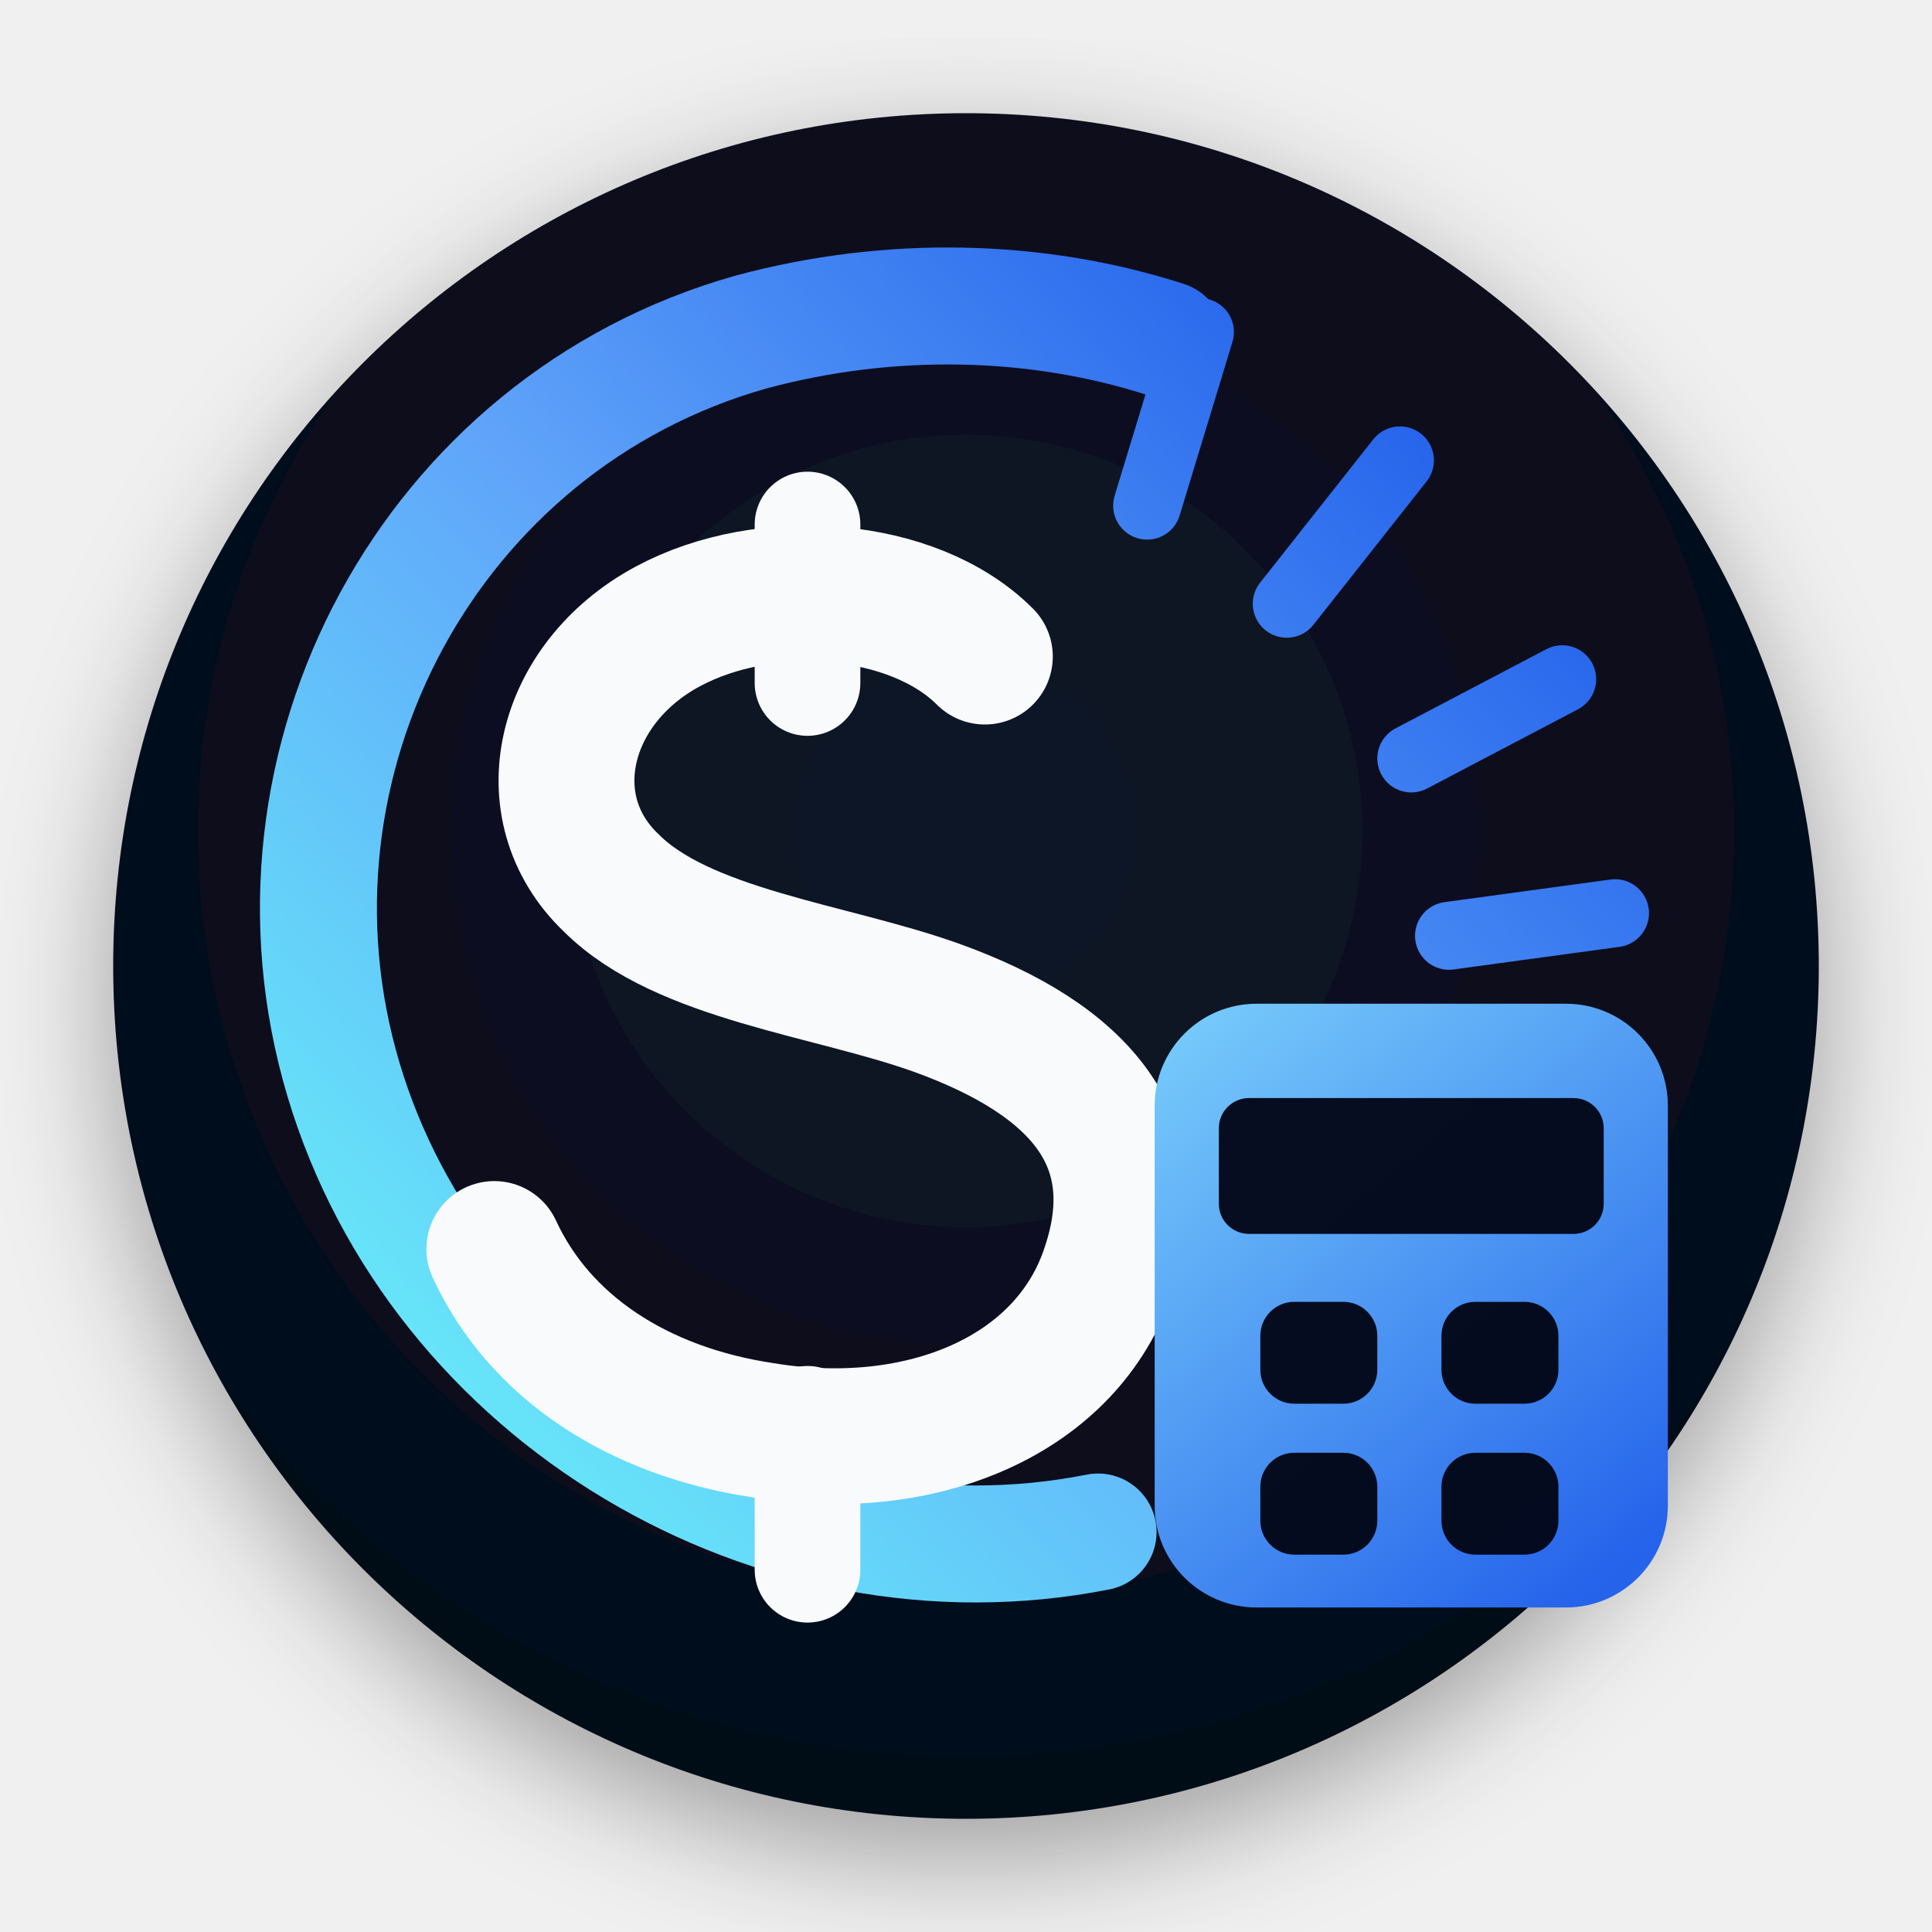
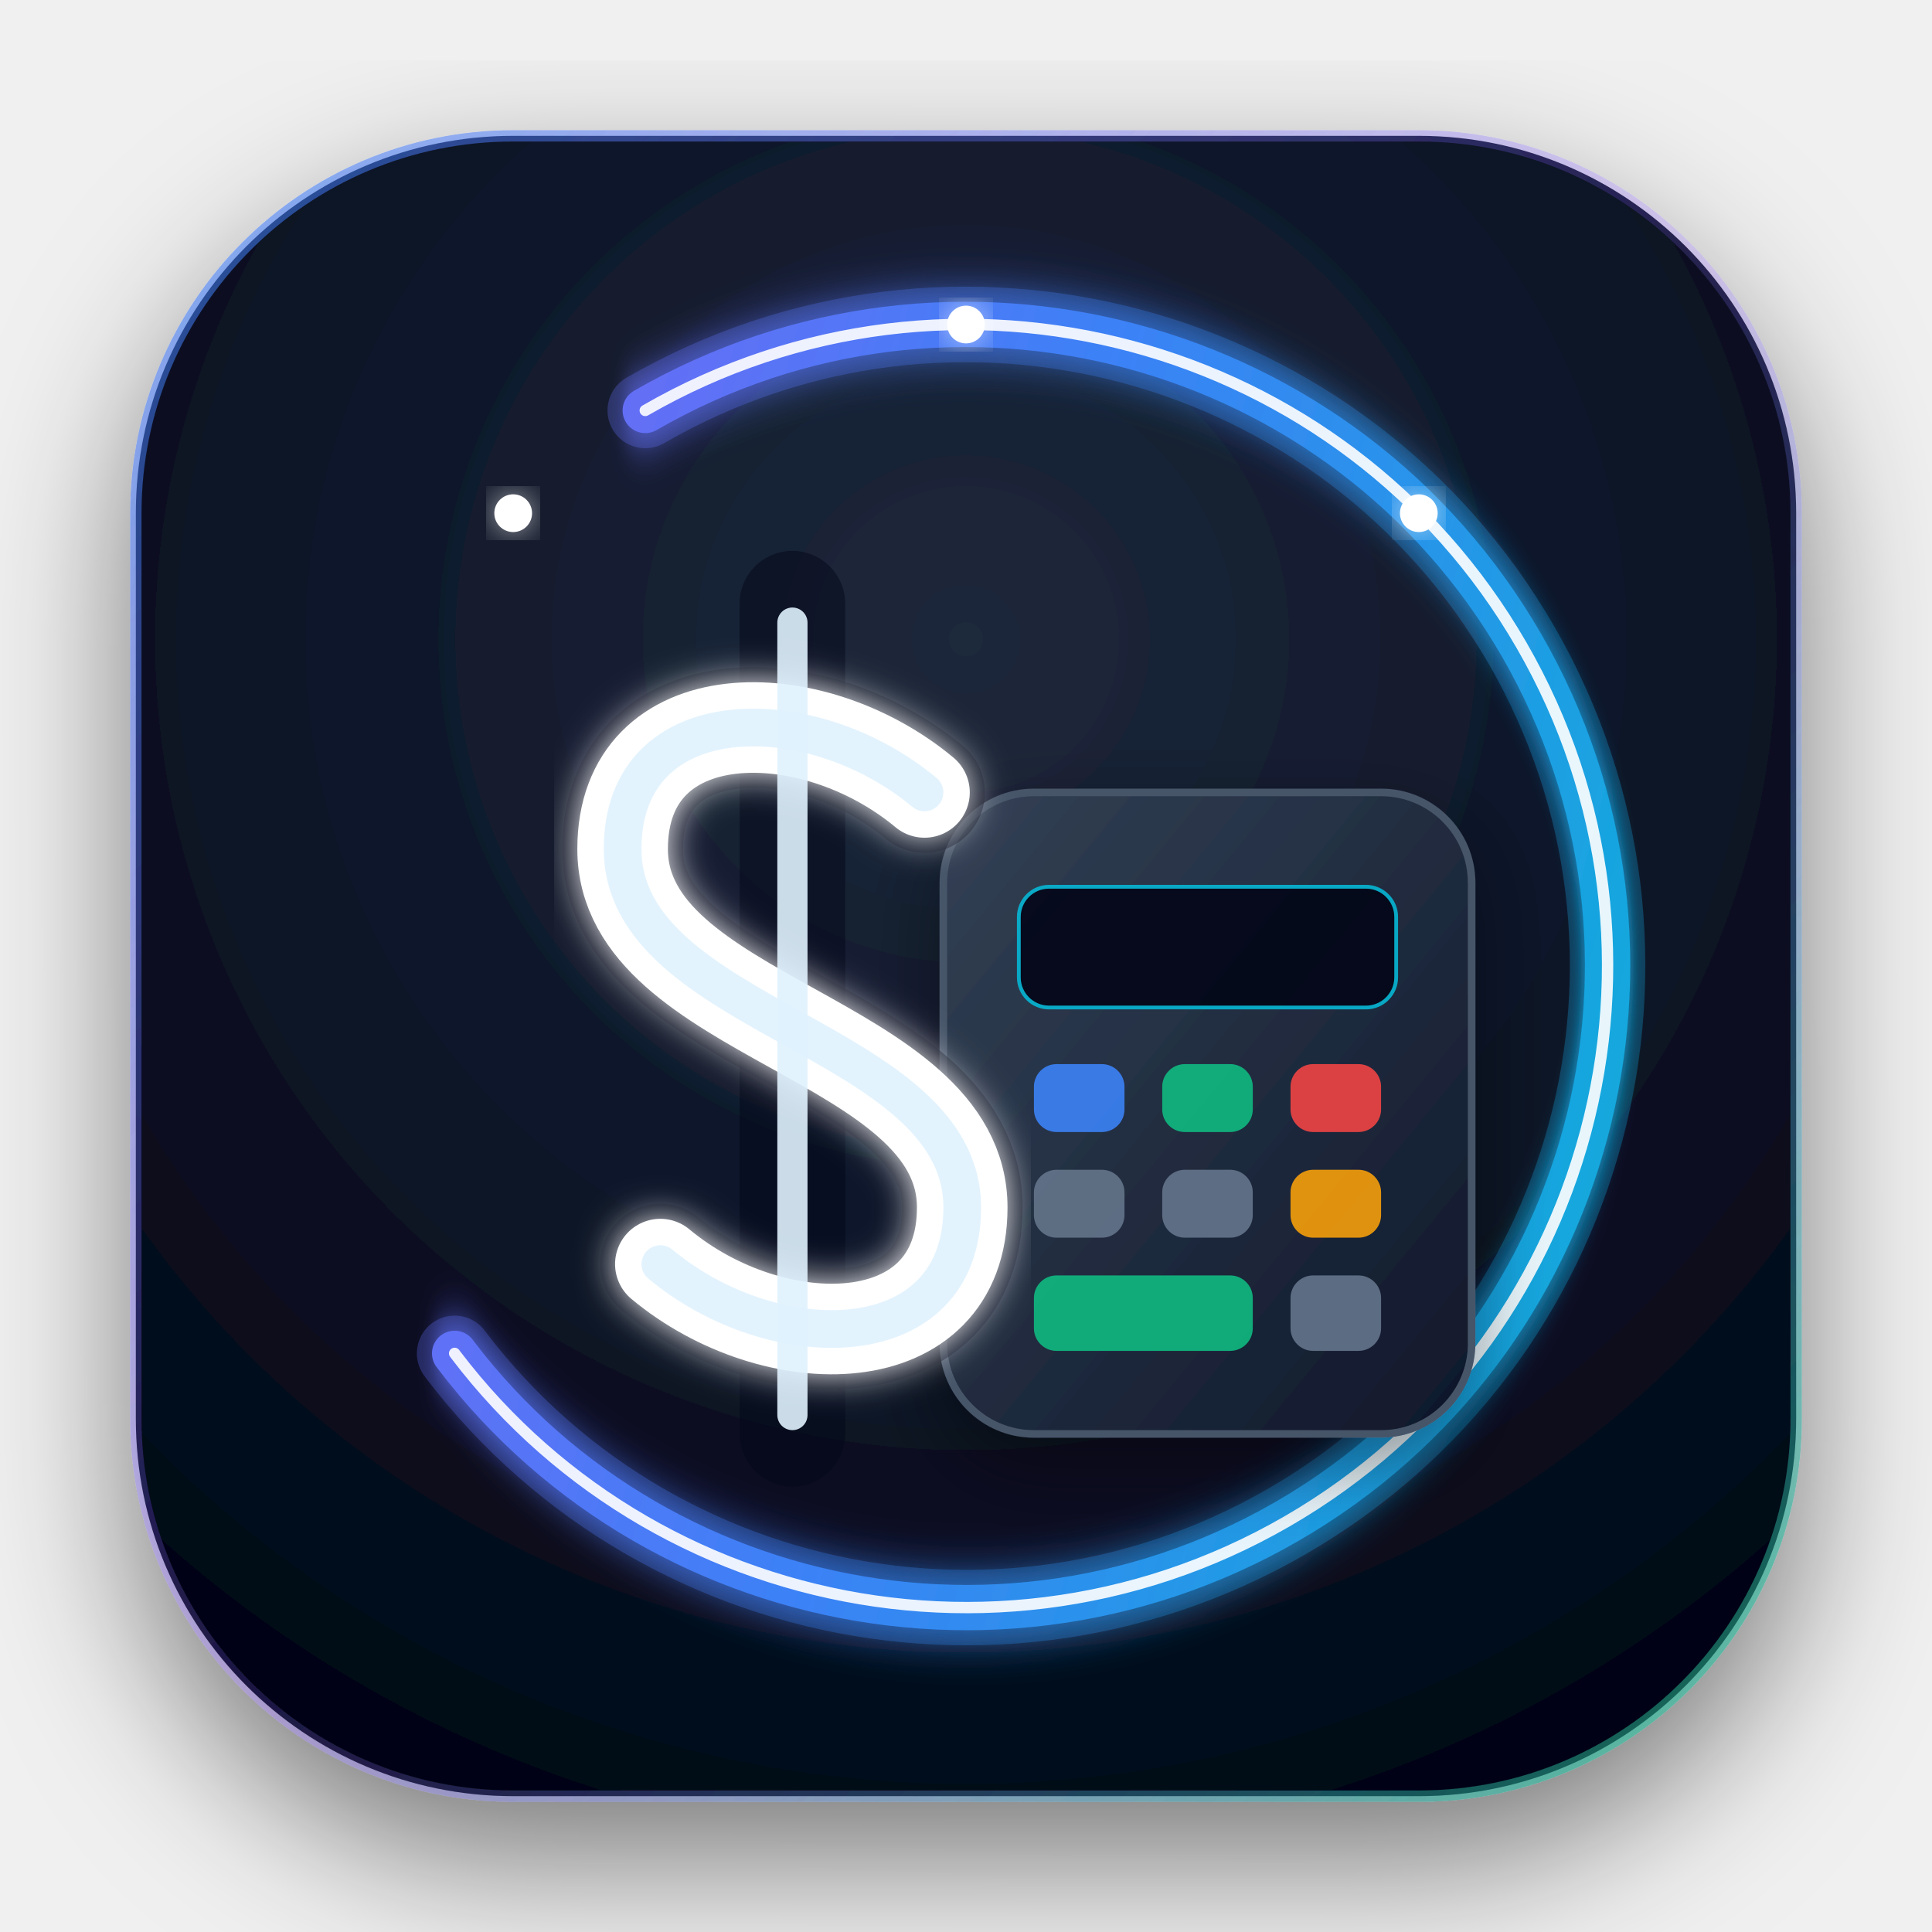
<svg xmlns="http://www.w3.org/2000/svg" width="512" height="512" viewBox="0 0 512 512" fill="none">
  <defs>
-     <radialGradient id="bgGradient" cx="50%" cy="42%" r="65%">
-       <stop offset="0%" stop-color="#111827" />
+     <radialGradient id="bgGradient" cx="50%" cy="30%" r="75%">
+       <stop offset="0%" stop-color="#1E293B" />
+       <stop offset="50%" stop-color="#0F172A" />
      <stop offset="100%" stop-color="#020617" />
    </radialGradient>
-     <linearGradient id="blueGradient" x1="120" y1="380" x2="390" y2="120" gradientUnits="userSpaceOnUse">
-       <stop offset="0%" stop-color="#67E8F9" />
-       <stop offset="50%" stop-color="#60A5FA" />
-       <stop offset="100%" stop-color="#2563EB" />
+     <linearGradient id="borderGradient" x1="0%" y1="0%" x2="100%" y2="100%">
+       <stop offset="0%" stop-color="#3B82F6" stop-opacity="0.6" />
+       <stop offset="50%" stop-color="#8B5CF6" stop-opacity="0.2" />
+       <stop offset="100%" stop-color="#10B981" stop-opacity="0.6" />
    </linearGradient>
-     <linearGradient id="calculatorGradient" x1="300" y1="260" x2="430" y2="415" gradientUnits="userSpaceOnUse">
-       <stop offset="0%" stop-color="#7DD3FC" />
-       <stop offset="100%" stop-color="#2563EB" />
+     <linearGradient id="arcGradient" x1="0%" y1="100%" x2="100%" y2="0%">
+       <stop offset="0%" stop-color="#06B6D4" />
+       <stop offset="50%" stop-color="#3B82F6" />
+       <stop offset="100%" stop-color="#8B5CF6" />
    </linearGradient>
-     <filter id="softShadow" x="-20%" y="-20%" width="140%" height="140%">
-       <feDropShadow dx="0" dy="10" stdDeviation="16" flood-color="#000000" flood-opacity="0.35" />
+     <linearGradient id="calculatorGradient" x1="0%" y1="0%" x2="100%" y2="100%">
+       <stop offset="0%" stop-color="#334155" />
+       <stop offset="100%" stop-color="#0F172A" />
+     </linearGradient>
+     <filter id="shadowFilter" x="-10%" y="-10%" width="120%" height="120%">
+       <feDropShadow dx="0" dy="16" stdDeviation="20" flood-color="#000000" flood-opacity="0.5" />
+     </filter>
+     <filter id="glowFilter" x="-20%" y="-20%" width="140%" height="140%">
+       <feGaussianBlur stdDeviation="5" result="blur" />
+       <feMerge>
+         <feMergeNode in="blur" />
+         <feMergeNode in="SourceGraphic" />
+       </feMerge>
+     </filter>
+     <filter id="elementShadow" x="-20%" y="-20%" width="140%" height="140%">
+       <feDropShadow dx="0" dy="8" stdDeviation="10" flood-color="#000000" flood-opacity="0.4" />
    </filter>
  </defs>
-   <circle cx="256" cy="256" r="226" fill="url(#bgGradient)" filter="url(#softShadow)" />
-   <path d="M291 406C205 423 116 370 91 286C66 202 114 112 199 88C236 78 275 79 309 90" stroke="url(#blueGradient)" stroke-width="31" stroke-linecap="round" />
-   <path d="M318 88L304 134" stroke="url(#blueGradient)" stroke-width="18" stroke-linecap="round" />
-   <path d="M371 122L341 160" stroke="url(#blueGradient)" stroke-width="18" stroke-linecap="round" />
-   <path d="M414 180L374 201" stroke="url(#blueGradient)" stroke-width="18" stroke-linecap="round" />
-   <path d="M428 242L384 248" stroke="url(#blueGradient)" stroke-width="18" stroke-linecap="round" />
-   <path d="M261 174C242 155 203 152 177 166C149 181 141 214 162 234C181 253 220 257 248 267C287 281 305 303 294 336C283 370 244 386 202 379C169 374 143 357 131 331" stroke="#F8FAFC" stroke-width="36" stroke-linecap="round" stroke-linejoin="round" />
-   <path d="M214 139V181M214 376V416" stroke="#F8FAFC" stroke-width="28" stroke-linecap="round" />
-   <rect x="306" y="266" width="136" height="160" rx="27" fill="url(#calculatorGradient)" />
-   <rect x="323" y="291" width="102" height="36" rx="8" fill="#020617" opacity="0.96" />
-   <rect x="334" y="345" width="31" height="27" rx="9" fill="#020617" opacity="0.96" />
-   <rect x="382" y="345" width="31" height="27" rx="9" fill="#020617" opacity="0.96" />
-   <rect x="334" y="385" width="31" height="27" rx="9" fill="#020617" opacity="0.96" />
-   <rect x="382" y="385" width="31" height="27" rx="9" fill="#020617" opacity="0.96" />
+   <rect x="36" y="36" width="440" height="440" rx="100" fill="url(#bgGradient)" stroke="url(#borderGradient)" stroke-width="3" filter="url(#shadowFilter)" />
+   <circle cx="256" cy="256" r="170" stroke="url(#arcGradient)" stroke-width="20" stroke-linecap="round" stroke-dasharray="780 1068" fill="none" opacity="0.3" transform="rotate(-120 256 256)" />
+   <circle cx="256" cy="256" r="170" stroke="url(#arcGradient)" stroke-width="12" stroke-linecap="round" stroke-dasharray="780 1068" fill="none" filter="url(#glowFilter)" transform="rotate(-120 256 256)" />
+   <circle cx="256" cy="256" r="170" stroke="#FFFFFF" stroke-width="3" stroke-linecap="round" stroke-dasharray="780 1068" fill="none" opacity="0.9" transform="rotate(-120 256 256)" />
+   <circle cx="256" cy="86" r="5" fill="#FFFFFF" filter="url(#glowFilter)" />
+   <circle cx="376" cy="136" r="5" fill="#FFFFFF" filter="url(#glowFilter)" />
+   <circle cx="136" cy="136" r="5" fill="#FFFFFF" filter="url(#glowFilter)" />
+   <rect x="250" y="210" width="140" height="170" rx="24" fill="url(#calculatorGradient)" stroke="#475569" stroke-width="2" filter="url(#elementShadow)" />
+   <rect x="270" y="235" width="100" height="32" rx="8" fill="#020617" stroke="#06B6D4" stroke-width="1" opacity="0.9" />
+   <path d="M282 251H298M306 251H324M332 251H338" stroke="#06B6D4" stroke-width="3" stroke-linecap="round" opacity="0.8" filter="url(#glowFilter)" />
+   <rect x="274" y="282" width="24" height="18" rx="6" fill="#3B82F6" opacity="0.9" />
+   <rect x="308" y="282" width="24" height="18" rx="6" fill="#10B981" opacity="0.9" />
+   <rect x="342" y="282" width="24" height="18" rx="6" fill="#EF4444" opacity="0.9" />
+   <rect x="274" y="310" width="24" height="18" rx="6" fill="#64748B" opacity="0.9" />
+   <rect x="308" y="310" width="24" height="18" rx="6" fill="#64748B" opacity="0.9" />
+   <rect x="342" y="310" width="24" height="18" rx="6" fill="#F59E0B" opacity="0.9" />
+   <rect x="274" y="338" width="58" height="20" rx="6" fill="#10B981" opacity="0.9" />
+   <rect x="342" y="338" width="24" height="20" rx="6" fill="#64748B" opacity="0.9" />
+   <path d="M245 210C215 185 165 185 165 225C165 270 255 275 255 320C255 360 205 360 175 335" stroke="#020617" stroke-width="32" stroke-linecap="round" stroke-linejoin="round" opacity="0.5" />
+   <path d="M210 160V380" stroke="#020617" stroke-width="28" stroke-linecap="round" opacity="0.5" />
+   <path d="M245 210C215 185 165 185 165 225C165 270 255 275 255 320C255 360 205 360 175 335" stroke="#FFFFFF" stroke-width="24" stroke-linecap="round" stroke-linejoin="round" filter="url(#glowFilter)" />
+   <path d="M210 160V380" stroke="#FFFFFF" stroke-width="20" stroke-linecap="round" filter="url(#glowFilter)" />
+   <path d="M245 210C215 185 165 185 165 225C165 270 255 275 255 320C255 360 205 360 175 335" stroke="#E0F2FE" stroke-width="10" stroke-linecap="round" stroke-linejoin="round" opacity="0.9" />
+   <path d="M210 165V375" stroke="#E0F2FE" stroke-width="8" stroke-linecap="round" opacity="0.9" />
</svg>
